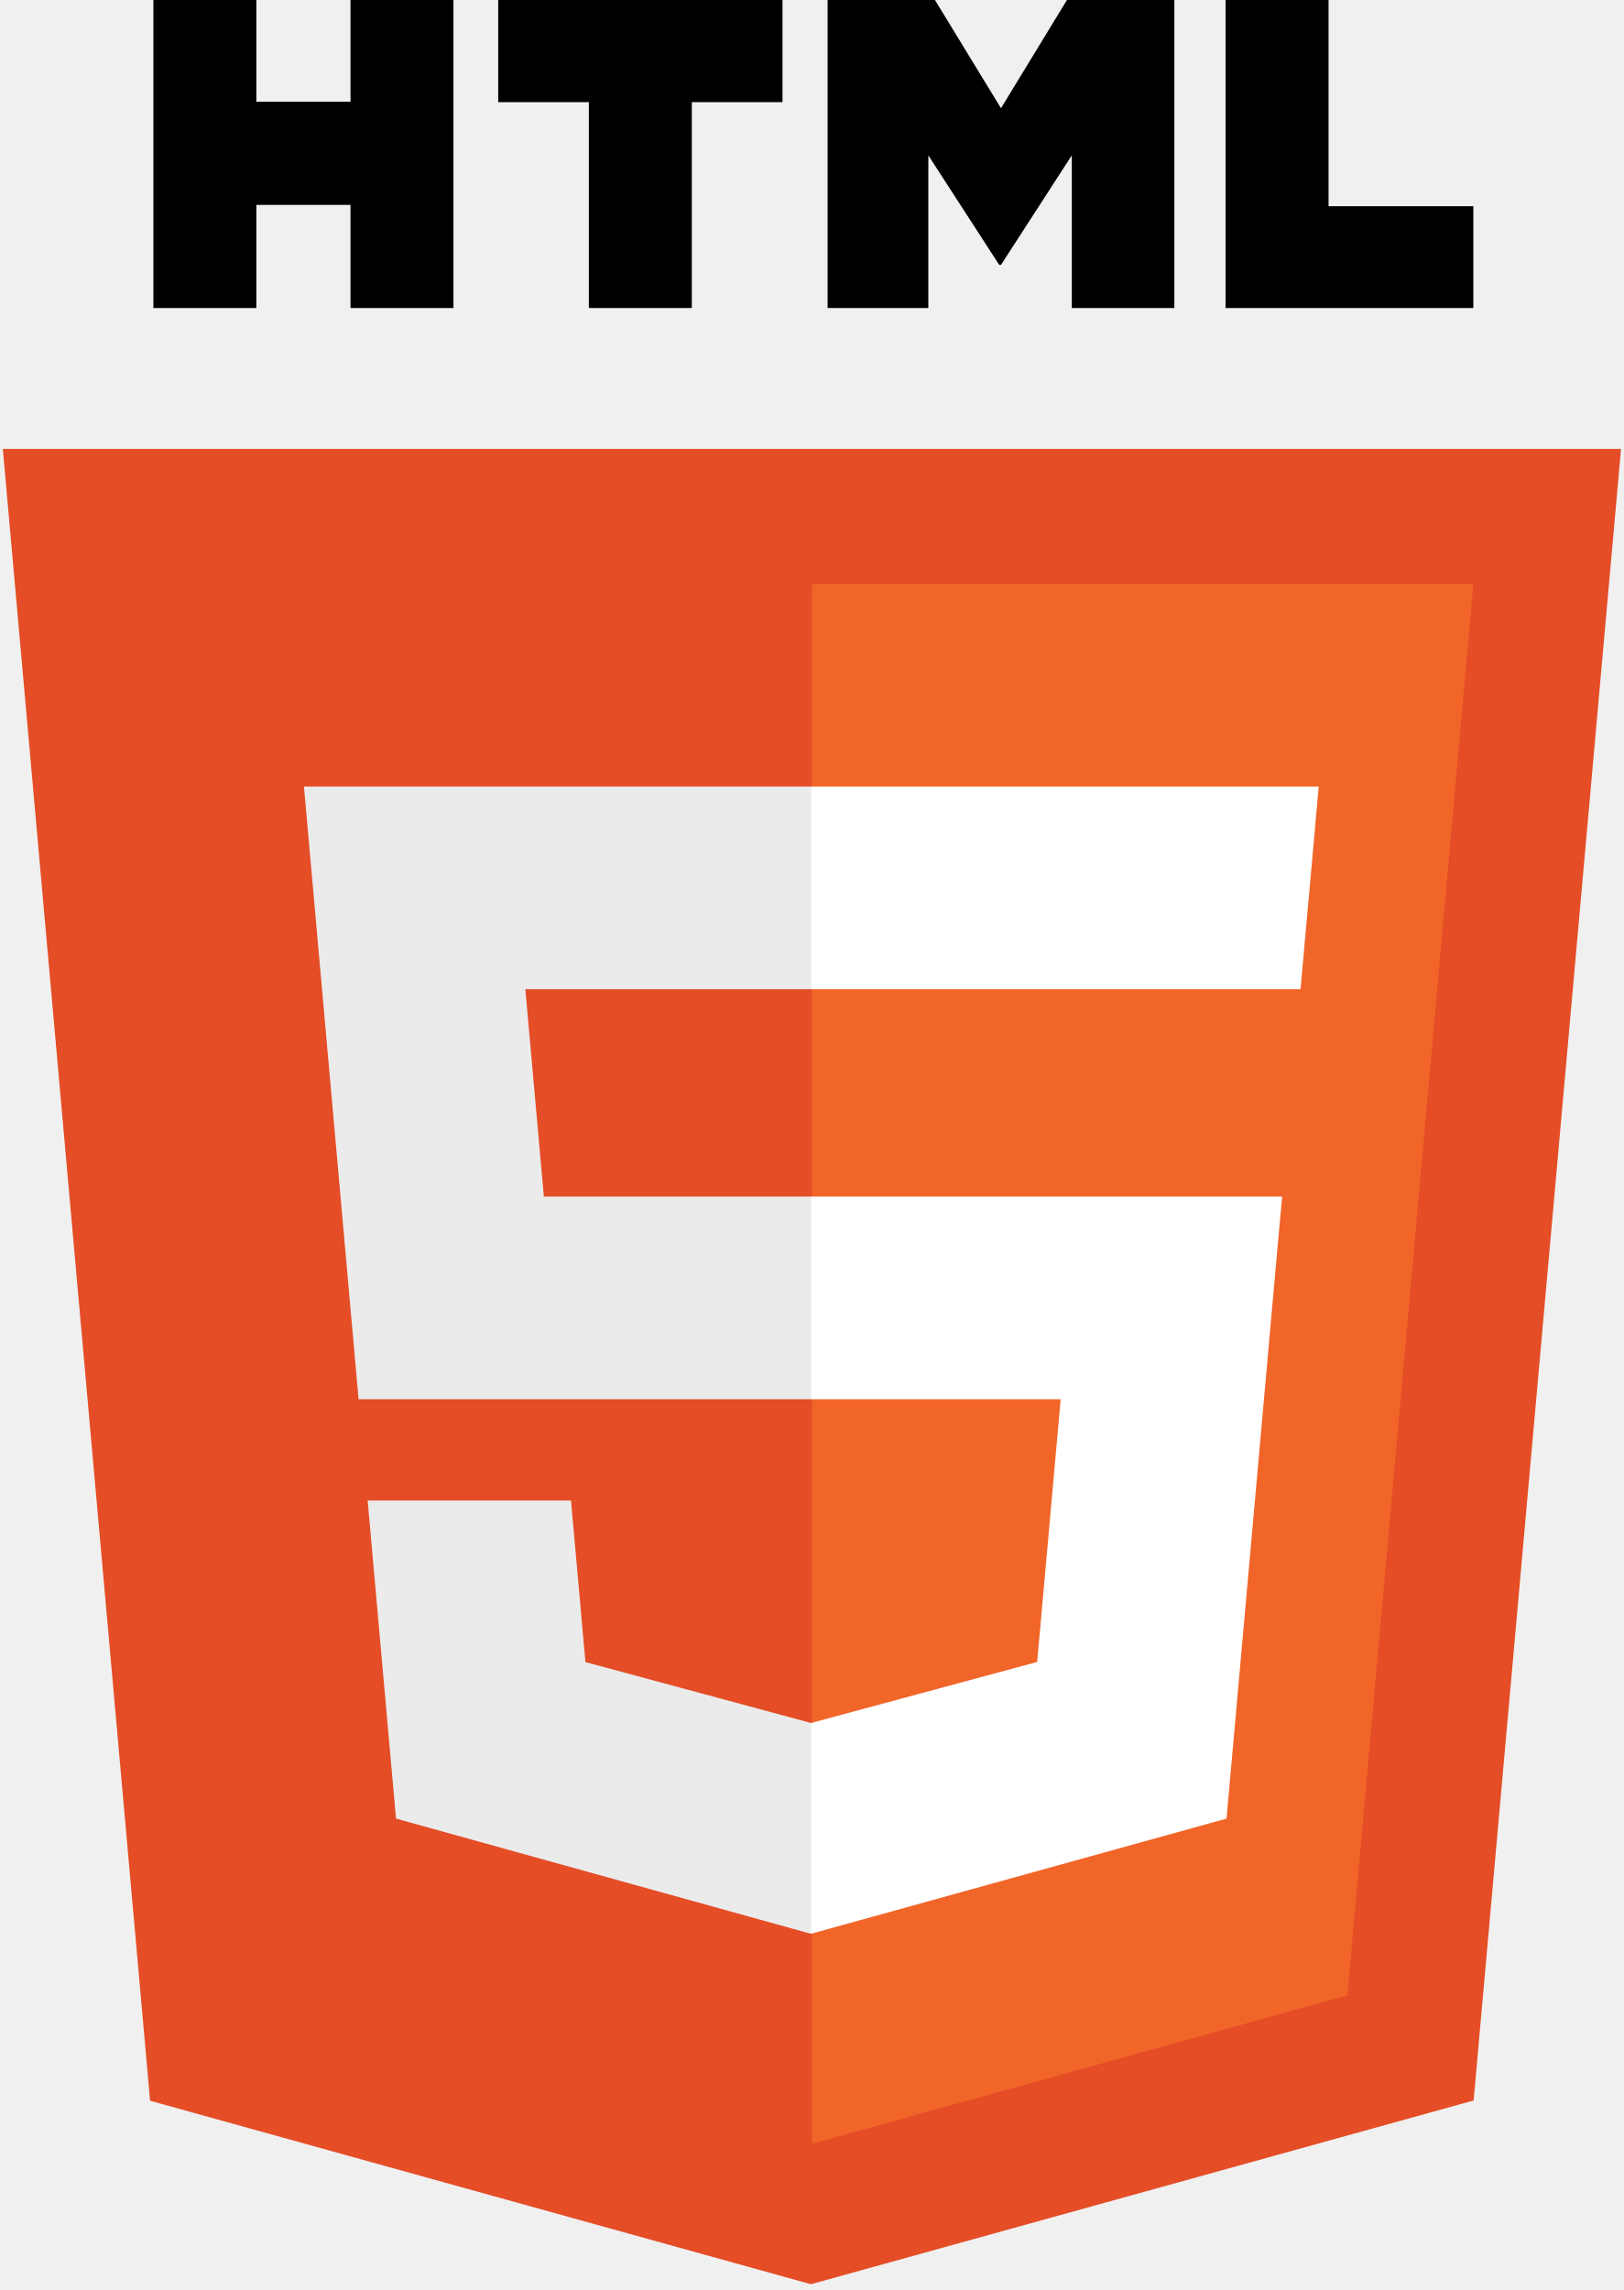
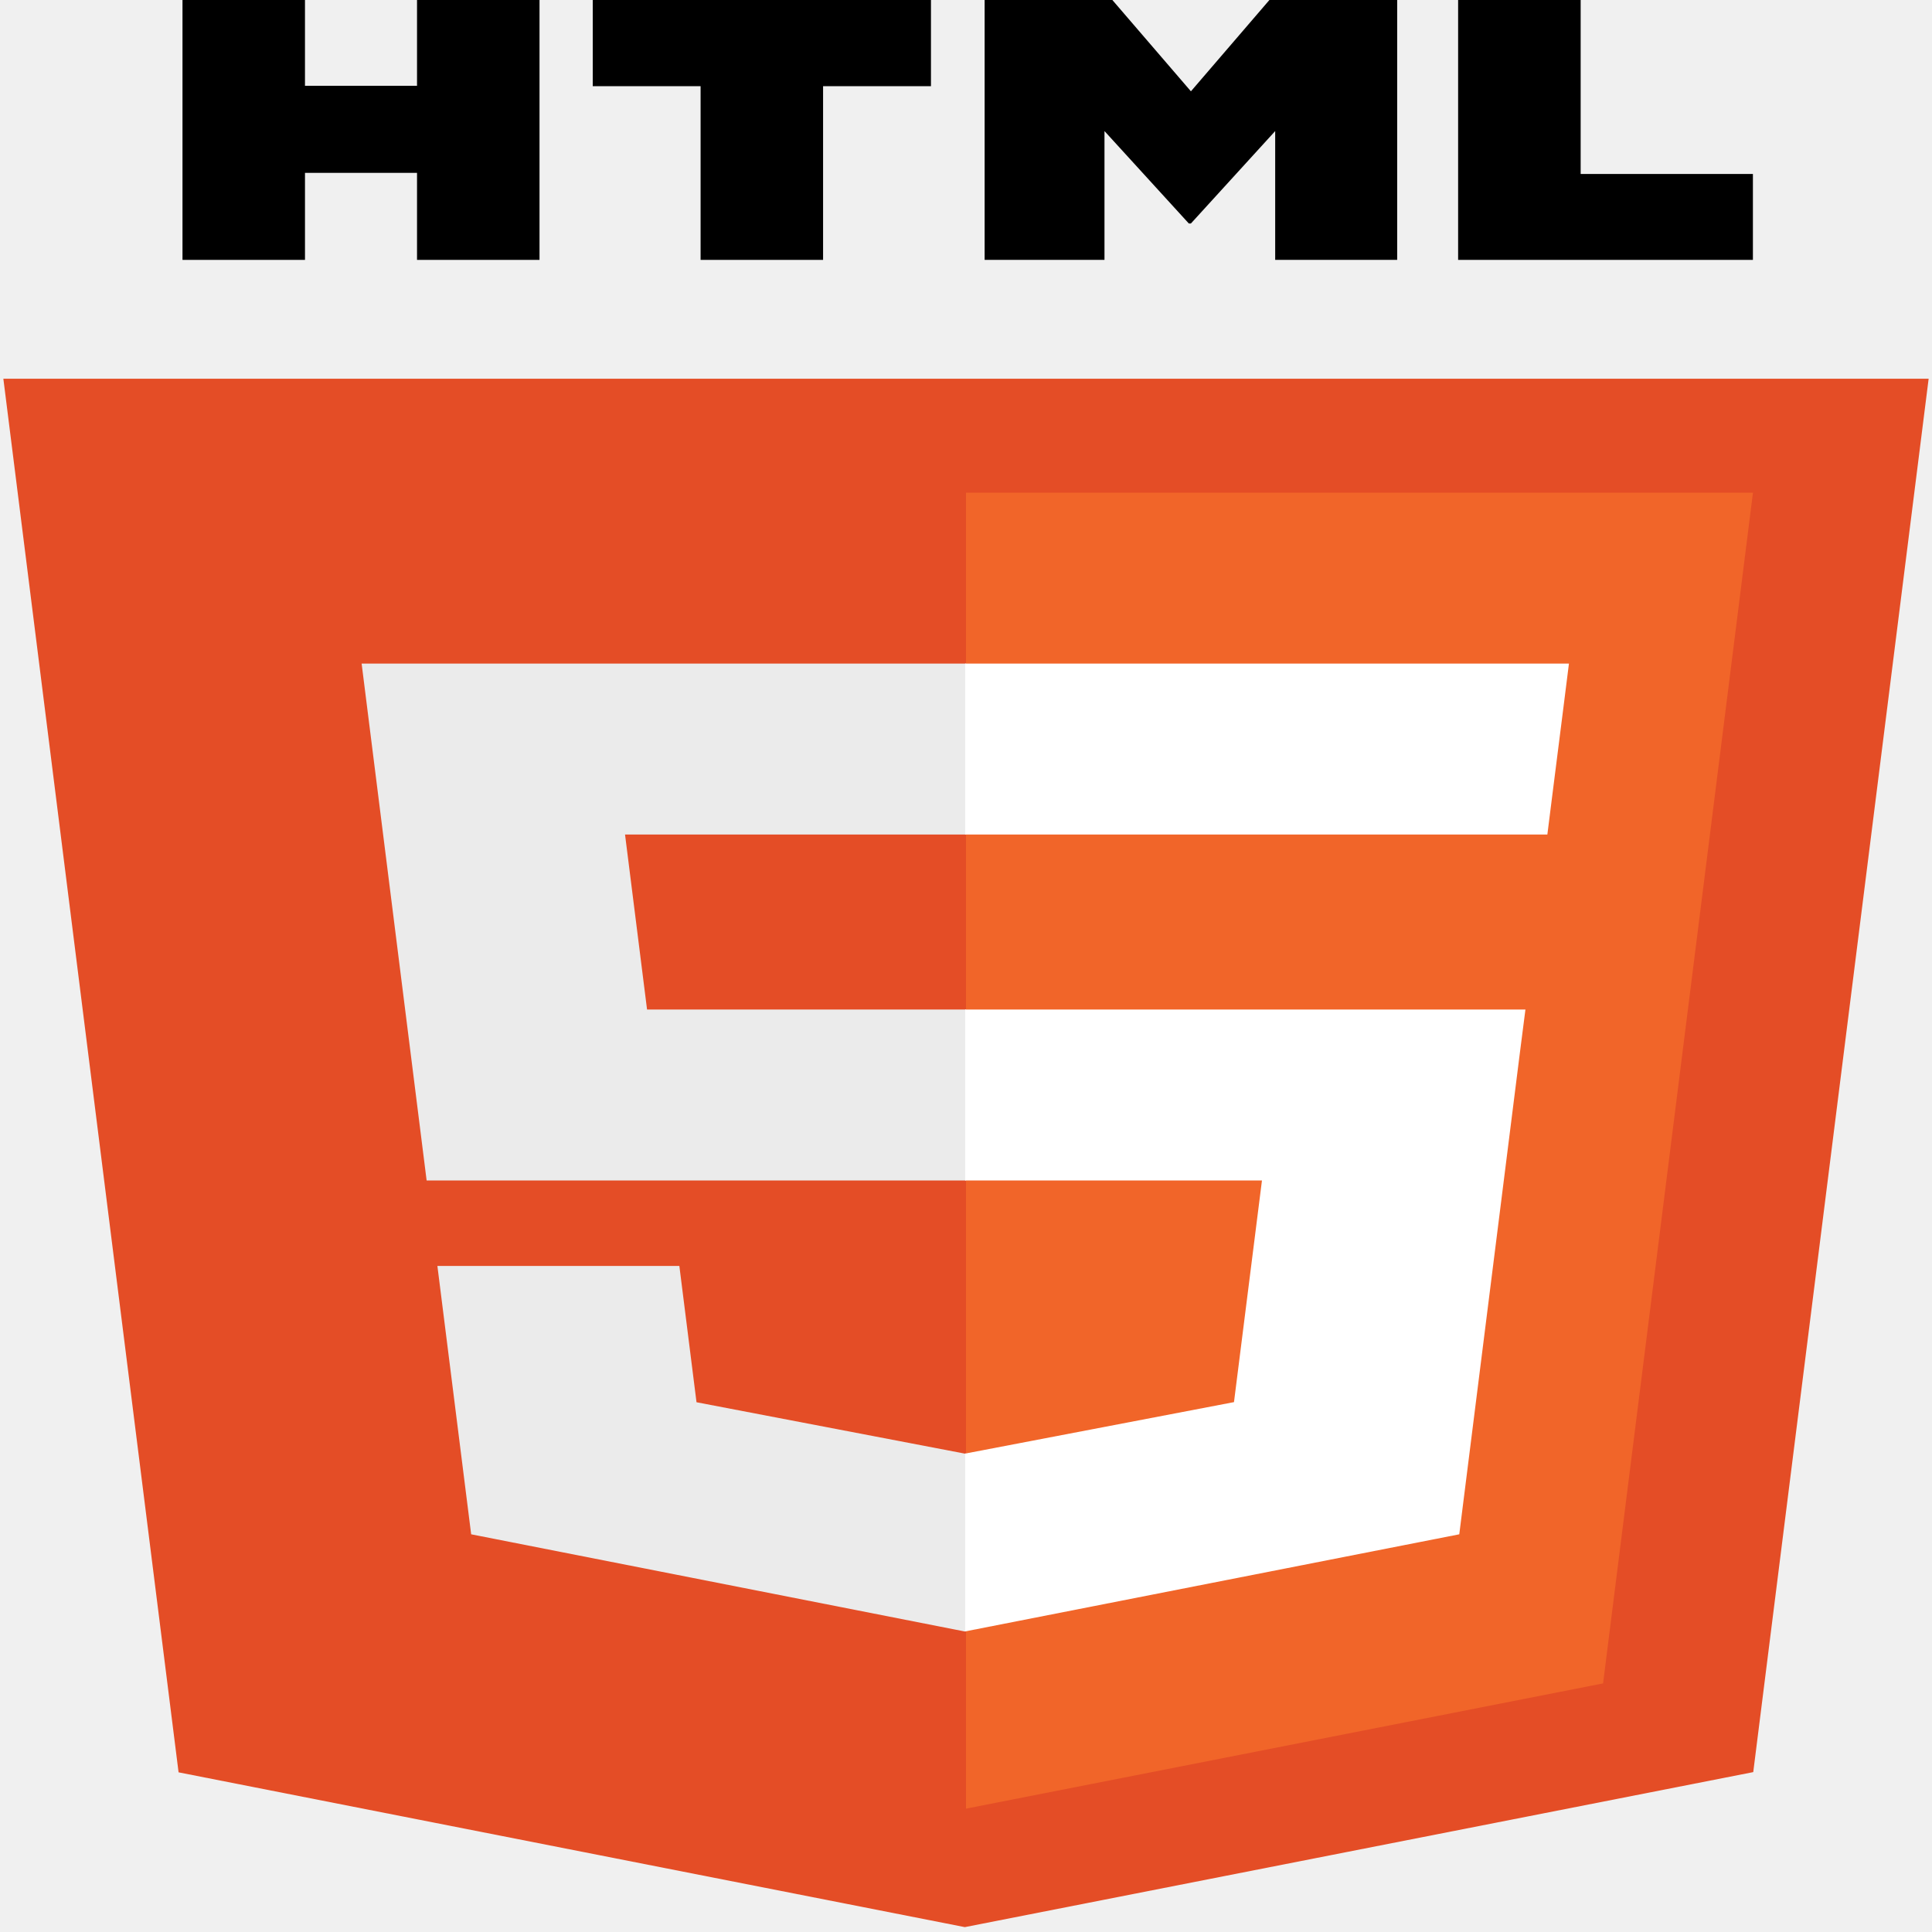
- <svg xmlns="http://www.w3.org/2000/svg" width="256px" height="361px" viewBox="0 0 256 361" version="1.1" preserveAspectRatio="xMidYMid">
-   <g>
-     <path d="M255.555,70.766 L232.314,331.125 L127.844,360.088 L23.662,331.166 L0.445,70.766 L255.555,70.766 L255.555,70.766 Z" fill="#E44D26" />
-     <path d="M128,337.95 L212.417,314.547 L232.278,92.057 L128,92.057 L128,337.95 L128,337.95 Z" fill="#F16529" />
-     <path d="M82.82,155.932 L128,155.932 L128,123.995 L47.917,123.995 L48.681,132.563 L56.531,220.573 L128,220.573 L128,188.636 L85.739,188.636 L82.82,155.932 L82.82,155.932 Z" fill="#EBEBEB" />
-     <path d="M90.018,236.542 L57.958,236.542 L62.432,286.688 L127.853,304.849 L128,304.808 L128,271.58 L127.86,271.617 L92.292,262.013 L90.018,236.542 L90.018,236.542 Z" fill="#EBEBEB" />
-     <path d="M24.181,0 L40.411,0 L40.411,16.035 L55.257,16.035 L55.257,0 L71.488,0 L71.488,48.558 L55.258,48.558 L55.258,32.298 L40.411,32.298 L40.411,48.558 L24.181,48.558 L24.181,0 L24.181,0 L24.181,0 Z" fill="#000000" />
-     <path d="M92.831,16.103 L78.543,16.103 L78.543,0 L123.357,0 L123.357,16.103 L109.062,16.103 L109.062,48.558 L92.832,48.558 L92.832,16.103 L92.831,16.103 L92.831,16.103 Z" fill="#000000" />
-     <path d="M130.469,0 L147.393,0 L157.803,17.062 L168.203,0 L185.132,0 L185.132,48.558 L168.969,48.558 L168.969,24.49 L157.803,41.755 L157.524,41.755 L146.35,24.49 L146.35,48.558 L130.469,48.558 L130.469,0 L130.469,0 Z" fill="#000000" />
-     <path d="M193.21,0 L209.445,0 L209.445,32.508 L232.269,32.508 L232.269,48.558 L193.21,48.558 L193.21,0 L193.21,0 Z" fill="#000000" />
-     <path d="M127.89,220.573 L167.217,220.573 L163.509,261.993 L127.89,271.607 L127.89,304.833 L193.362,286.688 L193.843,281.292 L201.348,197.212 L202.127,188.636 L127.89,188.636 L127.89,220.573 L127.89,220.573 Z" fill="#FFFFFF" />
-     <path d="M127.89,155.854 L127.89,155.932 L205.033,155.932 L205.673,148.754 L207.129,132.563 L207.892,123.995 L127.89,123.995 L127.89,155.854 L127.89,155.854 Z" fill="#FFFFFF" />
+ <svg xmlns="http://www.w3.org/2000/svg" width="2048px" height="2048px" viewBox="0 0 2048 2048" version="1.1">
+   <g id="surface1">
+     <path style=" stroke:none;fill-rule:nonzero;fill:rgb(89.412%,30.196%,14.902%);fill-opacity:1;" d="M 2044.438 401.469 L 1858.516 1878.516 L 1022.75 2042.828 L 189.297 1878.75 L 3.562 401.469 Z M 2044.438 401.469 " />
+     <path style=" stroke:none;fill-rule:nonzero;fill:rgb(94.51%,39.608%,16.078%);fill-opacity:1;" d="M 1024 1917.234 L 1699.328 1784.469 L 1858.219 522.25 L 1024 522.25 Z M 1024 1917.234 " />
+     <path style=" stroke:none;fill-rule:nonzero;fill:rgb(92.157%,92.157%,92.157%);fill-opacity:1;" d="M 662.562 884.625 L 1024 884.625 L 1024 703.438 L 383.344 703.438 L 389.453 752.047 L 452.25 1251.344 L 1024 1251.344 L 1024 1070.156 L 685.906 1070.156 Z M 662.562 884.625 " />
+     <path style=" stroke:none;fill-rule:nonzero;fill:rgb(92.157%,92.157%,92.157%);fill-opacity:1;" d="M 720.141 1341.938 L 463.656 1341.938 L 499.453 1626.422 L 1022.828 1729.453 L 1024 1729.219 L 1024 1540.703 L 1022.875 1540.922 L 738.328 1486.438 Z M 720.141 1341.938 " />
+     <path style=" stroke:none;fill-rule:nonzero;fill:rgb(0%,0%,0%);fill-opacity:1;" d="M 193.453 0 L 323.281 0 L 323.281 90.969 L 442.062 90.969 L 442.062 0 L 571.906 0 L 571.906 275.484 L 442.062 275.484 L 442.062 183.234 L 323.297 183.234 L 323.297 275.484 L 193.453 275.484 Z M 193.453 0 " />
+     <path style=" stroke:none;fill-rule:nonzero;fill:rgb(0%,0%,0%);fill-opacity:1;" d="M 742.641 91.359 L 628.344 91.359 L 628.344 0 L 986.859 0 L 986.859 91.359 L 872.5 91.359 L 872.5 275.484 L 742.656 275.484 L 742.656 91.359 Z M 742.641 91.359 " />
+     <path style=" stroke:none;fill-rule:nonzero;fill:rgb(0%,0%,0%);fill-opacity:1;" d="M 1043.75 0 L 1179.141 0 L 1262.422 96.797 L 1345.625 0 L 1481.062 0 L 1481.062 275.484 L 1351.75 275.484 L 1351.75 138.938 L 1262.422 236.891 L 1260.188 236.891 L 1170.797 138.938 L 1170.797 275.484 L 1043.75 275.484 Z M 1043.75 0 " />
+     <path style=" stroke:none;fill-rule:nonzero;fill:rgb(0%,0%,0%);fill-opacity:1;" d="M 1545.672 0 L 1675.562 0 L 1675.562 184.422 L 1858.156 184.422 L 1858.156 275.484 L 1545.672 275.484 Z M 1545.672 0 " />
+     <path style=" stroke:none;fill-rule:nonzero;fill:rgb(100%,100%,100%);fill-opacity:1;" d="M 1023.109 1251.344 L 1337.734 1251.344 L 1308.078 1486.312 L 1023.109 1540.859 L 1023.109 1729.359 L 1546.891 1626.422 L 1550.734 1595.812 L 1610.781 1118.812 L 1617.016 1070.156 L 1023.109 1070.156 Z M 1023.109 1251.344 " />
+     <path style=" stroke:none;fill-rule:nonzero;fill:rgb(100%,100%,100%);fill-opacity:1;" d="M 1023.109 884.188 L 1023.109 884.625 L 1640.266 884.625 L 1645.391 843.891 L 1657.031 752.047 L 1663.141 703.438 L 1023.109 703.438 Z M 1023.109 884.188 " />
  </g>
</svg>
